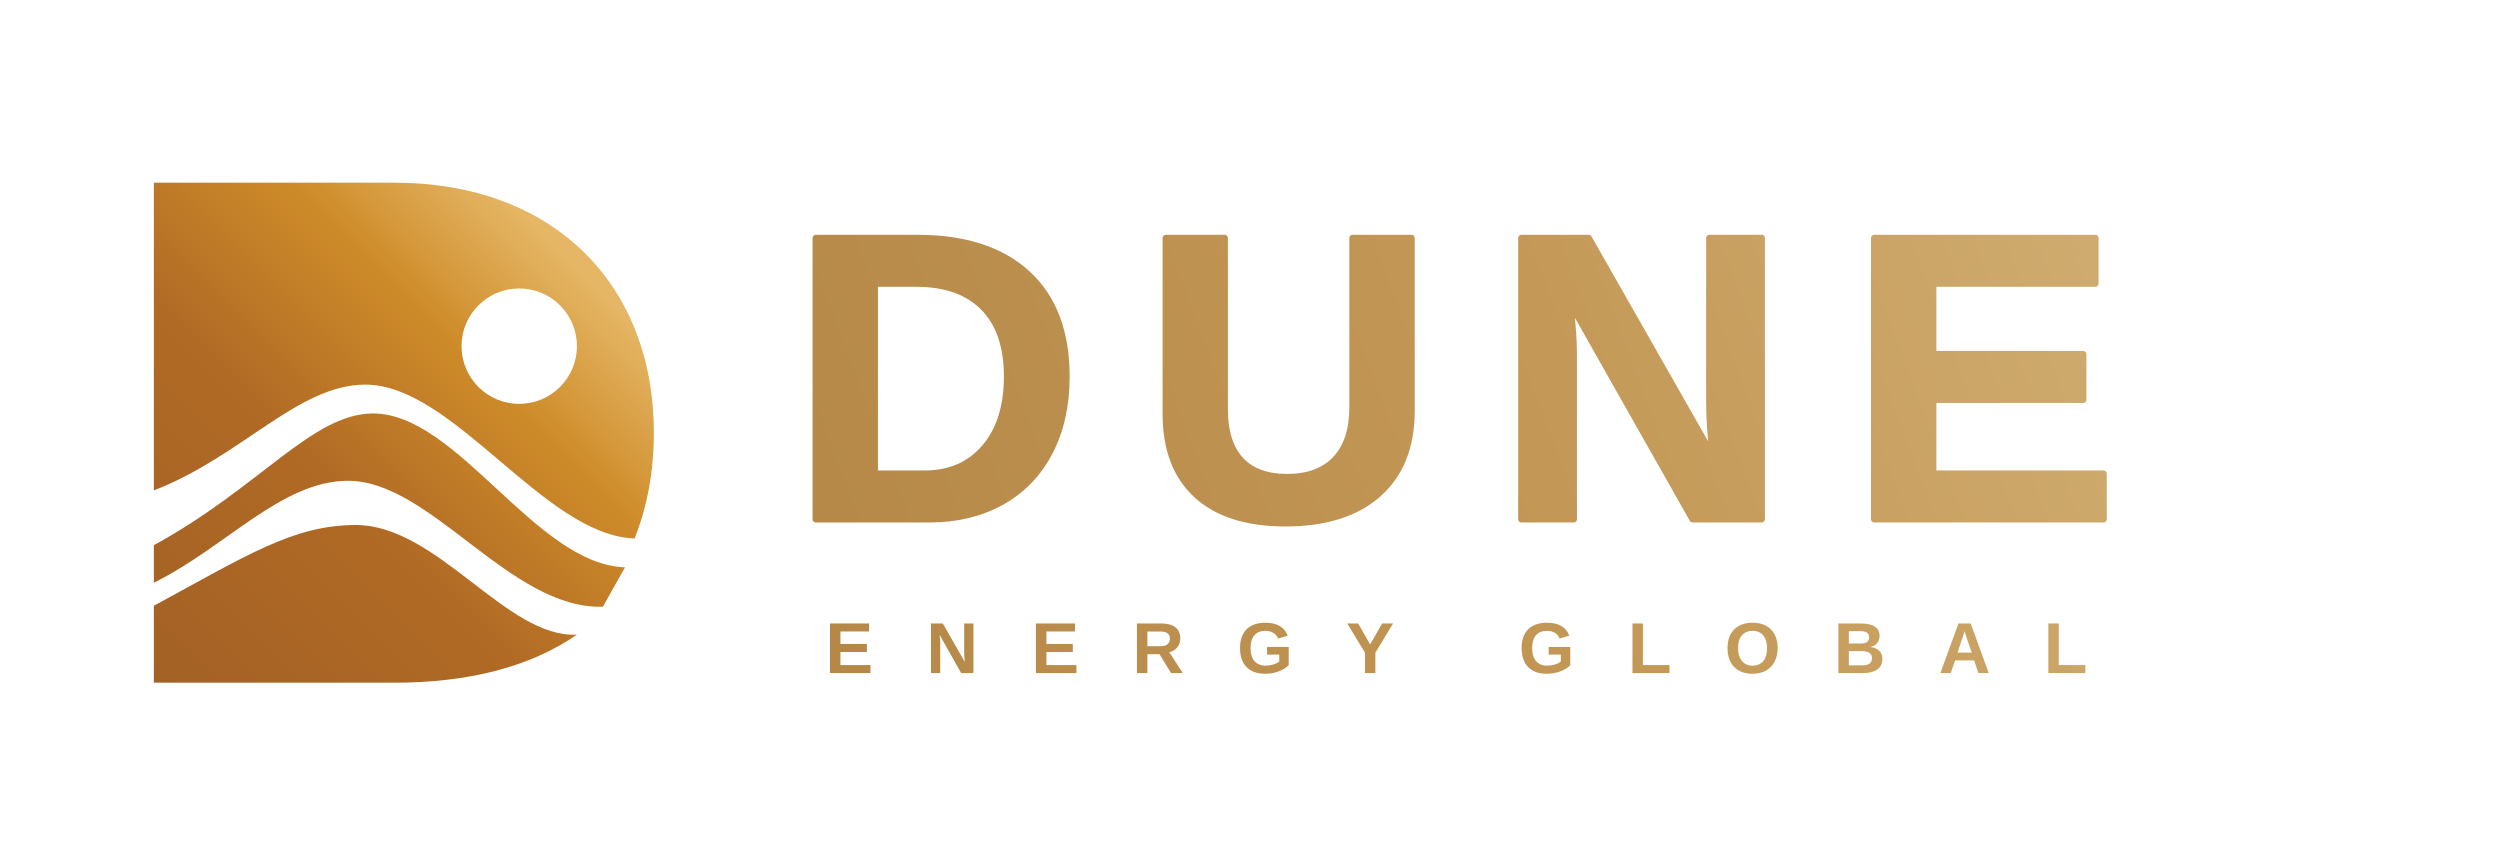
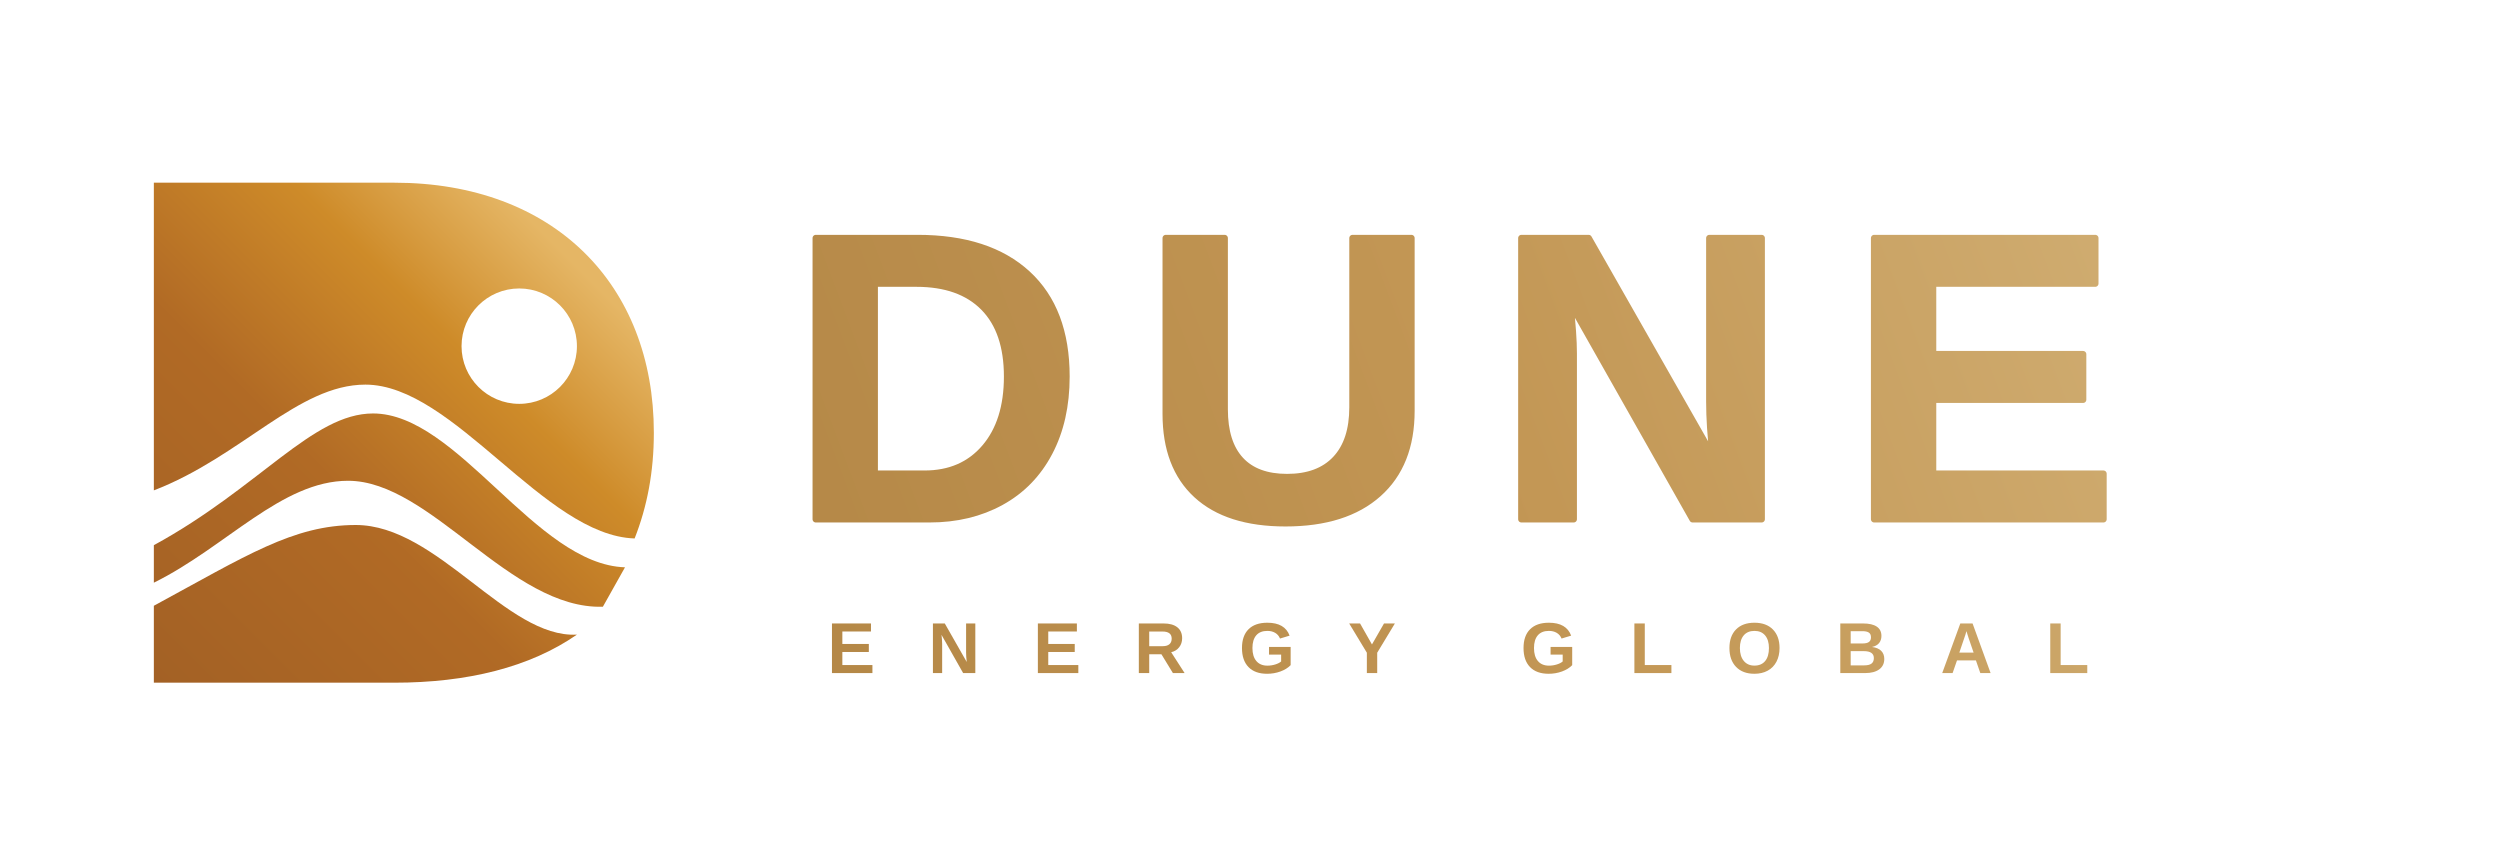
<svg xmlns="http://www.w3.org/2000/svg" width="520" height="180" viewBox="0 0 520 180" fill="none">
  <defs>
    <linearGradient id="dune-oil-dark" gradientUnits="userSpaceOnUse" x1="6" y1="58" x2="58" y2="6" spreadMethod="pad" color-interpolation="sRGB">
      <stop offset="0%" stop-color="#A36125" />
      <stop offset="38%" stop-color="#B16A25" />
      <stop offset="64%" stop-color="#CE8B29" />
      <stop offset="84%" stop-color="#E5B665" />
      <stop offset="100%" stop-color="#E5B665" />
    </linearGradient>
    <linearGradient id="dune-warm-gold" gradientUnits="userSpaceOnUse" x1="164" y1="140" x2="453" y2="31" spreadMethod="pad" color-interpolation="sRGB">
      <stop offset="0%" stop-color="#B48746" />
      <stop offset="52%" stop-color="#C39755" />
      <stop offset="100%" stop-color="#D1AF74" />
    </linearGradient>
  </defs>
  <g transform="translate(20 26) scale(2)" fill="url(#dune-oil-dark)">
    <path fill-rule="evenodd" d="M6 6h25c16.6 0 27 10.6 27 26 0 4.1-.7 7.7-2 11-9.4-.3-18.8-16-28-16C21 27 15.1 34.5 6 38V6Zm38 11a6 6 0 1 0 0 12 6 6 0 0 0 0-12Z" />
    <path d="M6 43.7C17 37.7 22.5 30 28.8 30 37.6 30 45.7 45.7 55 46l-2.3 4.1C43.1 50.4 34.8 37 26.2 37c-6.9 0-12.7 6.9-20.2 10.6v-3.9Z" />
    <path d="M6 50c9.6-5.2 14.5-8.4 21-8.4 8.5 0 15.7 11.8 23 11.4-4.9 3.4-11.4 5-19 5H6v-8Z" />
  </g>
-   <text x="164" y="108" font-family="Arial,Helvetica,sans-serif" font-size="85" font-weight="800" letter-spacing="12" fill="url(#dune-warm-gold)" id="wordmark" stroke="url(#dune-warm-gold)" stroke-width="1.35" stroke-linejoin="round" paint-order="stroke fill">DUNE</text>
-   <text x="171.641" y="140" font-family="Arial,Helvetica,sans-serif" font-size="15" font-weight="700" letter-spacing="11" fill="url(#dune-warm-gold)" id="signature">ENERGY GLOBAL</text>
+   <g id="wordmark" fill="url(#dune-warm-gold)" stroke="url(#dune-warm-gold)" stroke-width="1.35" stroke-linejoin="round" paint-order="stroke fill">
+     <path d="M221.815 78.325Q221.815 87.373 218.266 94.117Q214.718 100.861 208.222 104.431Q201.727 108.0 193.343 108.0H169.686V49.521H190.853Q205.628 49.521 213.722 56.971Q221.815 64.421 221.815 78.325ZM209.488 78.325Q209.488 68.903 204.591 63.944Q199.693 58.984 190.604 58.984H181.93V98.537H192.306Q200.191 98.537 204.84 93.1Q209.488 87.663 209.488 78.325Z" />
+     <path d="M267.382 108.83Q255.305 108.83 248.892 102.937Q242.48 97.043 242.48 86.086V49.521H254.724V85.131Q254.724 92.062 258.023 95.653Q261.323 99.243 267.714 99.243Q274.272 99.243 277.8 95.487Q281.328 91.73 281.328 84.716V49.521H293.571V85.463Q293.571 96.586 286.702 102.708Q279.833 108.83 267.382 108.83Z" />
+     <path d="M352.062 108.0 326.579 62.968Q327.326 69.526 327.326 73.51V108.0H316.452V49.521H330.438L356.295 94.926Q355.548 88.659 355.548 83.513V49.521H366.422V108.0Z" />
+     <path d="M389.827 108.0V49.521H435.813V58.984H402.07V73.676H433.281V83.139H402.07V98.537H437.515V108.0Z" />
+   </g>
+   <g id="signature" fill="url(#dune-warm-gold)" transform="translate(0.4042969 0)">
+     <path d="M172.644 140.0V129.68H180.759V131.35H174.805V133.943H180.312V135.613H174.805V138.33H181.06V140.0Z" />
+     <path d="M199.928 140.0 195.431 132.053Q195.563 133.21 195.563 133.914V140.0H193.644V129.68H196.112L200.675 137.693Q200.543 136.587 200.543 135.679V129.68H202.462V140.0Z" />
+     <path d="M215.472 140.0V129.68H223.587V131.35H217.633V133.943H223.141V135.613H217.633V138.33H223.888V140.0Z" />
+     <path d="M243.562 140.0 241.167 136.082H238.633V140.0H236.472V129.68H241.628Q243.474 129.68 244.478 130.475Q245.481 131.27 245.481 132.756Q245.481 133.84 244.866 134.628Q244.25 135.415 243.203 135.664L245.994 140.0ZM243.306 132.844Q243.306 131.357 241.401 131.357H238.633V134.404H241.46Q242.368 134.404 242.837 133.994Q243.306 133.584 243.306 132.844Z" />
+     <path d="M263.216 138.455Q264.058 138.455 264.849 138.209Q265.64 137.964 266.072 137.583V136.155H263.553V134.558H268.05V138.352Q267.229 139.194 265.915 139.67Q264.6 140.146 263.157 140.146Q260.638 140.146 259.283 138.751Q257.928 137.356 257.928 134.792Q257.928 132.244 259.29 130.885Q260.652 129.526 263.208 129.526Q266.841 129.526 267.83 132.214L265.838 132.815Q265.516 132.031 264.827 131.628Q264.139 131.226 263.208 131.226Q261.685 131.226 260.894 132.148Q260.103 133.071 260.103 134.792Q260.103 136.543 260.92 137.499Q261.736 138.455 263.216 138.455Z" />
+     <path d="M286.055 135.767V140.0H283.902V135.767L280.225 129.68H282.488L284.964 134.045L287.469 129.68H289.732Z" />
+     <path d="M321.778 138.455Q322.621 138.455 323.412 138.209Q324.203 137.964 324.635 137.583V136.155H322.115V134.558H326.612V138.352Q325.792 139.194 324.477 139.67Q323.163 140.146 321.72 140.146Q319.2 140.146 317.845 138.751Q316.49 137.356 316.49 134.792Q316.49 132.244 317.853 130.885Q319.215 129.526 321.771 129.526Q325.404 129.526 326.393 132.214L324.4 132.815Q324.078 132.031 323.39 131.628Q322.701 131.226 321.771 131.226Q320.248 131.226 319.457 132.148Q318.666 133.071 318.666 134.792Q318.666 136.543 319.482 137.499Q320.299 138.455 321.778 138.455Z" />
+     <path d="M339.55 140.0V129.68H341.711V138.33H347.248V140.0Z" />
+     <path d="M369.741 134.792Q369.741 136.404 369.104 137.627Q368.466 138.85 367.28 139.498Q366.093 140.146 364.511 140.146Q362.08 140.146 360.699 138.715Q359.318 137.283 359.318 134.792Q359.318 132.31 360.695 130.918Q362.072 129.526 364.526 129.526Q366.979 129.526 368.36 130.933Q369.741 132.339 369.741 134.792ZM367.536 134.792Q367.536 133.123 366.745 132.174Q365.954 131.226 364.526 131.226Q363.076 131.226 362.285 132.167Q361.494 133.108 361.494 134.792Q361.494 136.492 362.303 137.469Q363.112 138.447 364.511 138.447Q365.961 138.447 366.749 137.495Q367.536 136.543 367.536 134.792Z" />
+     <path d="M391.526 137.056Q391.526 138.462 390.472 139.231Q389.417 140.0 387.542 140.0H382.378V129.68H387.103Q388.992 129.68 389.963 130.336Q390.933 130.991 390.933 132.273Q390.933 133.152 390.446 133.756Q389.959 134.36 388.963 134.573Q390.215 134.719 390.871 135.36Q391.526 136.001 391.526 137.056ZM388.758 132.566Q388.758 131.87 388.315 131.577Q387.872 131.284 387.0 131.284H384.539V133.84H387.015Q387.93 133.84 388.344 133.522Q388.758 133.203 388.758 132.566ZM389.358 136.887Q389.358 135.437 387.278 135.437H384.539V138.396H387.359Q388.399 138.396 388.879 138.019Q389.358 137.642 389.358 136.887Z" />
+     <path d="M411.501 140.0 410.586 137.363H406.653L405.737 140.0H403.577L407.341 129.68H409.89L413.64 140.0ZM408.616 131.27 408.572 131.431Q408.499 131.694 408.396 132.031Q408.293 132.368 407.136 135.737H410.103L409.084 132.771L408.77 131.775Z" />
+     <path d="M426.05 140.0V129.68H428.211V138.33H433.748V140.0Z" />
+   </g>
</svg>
